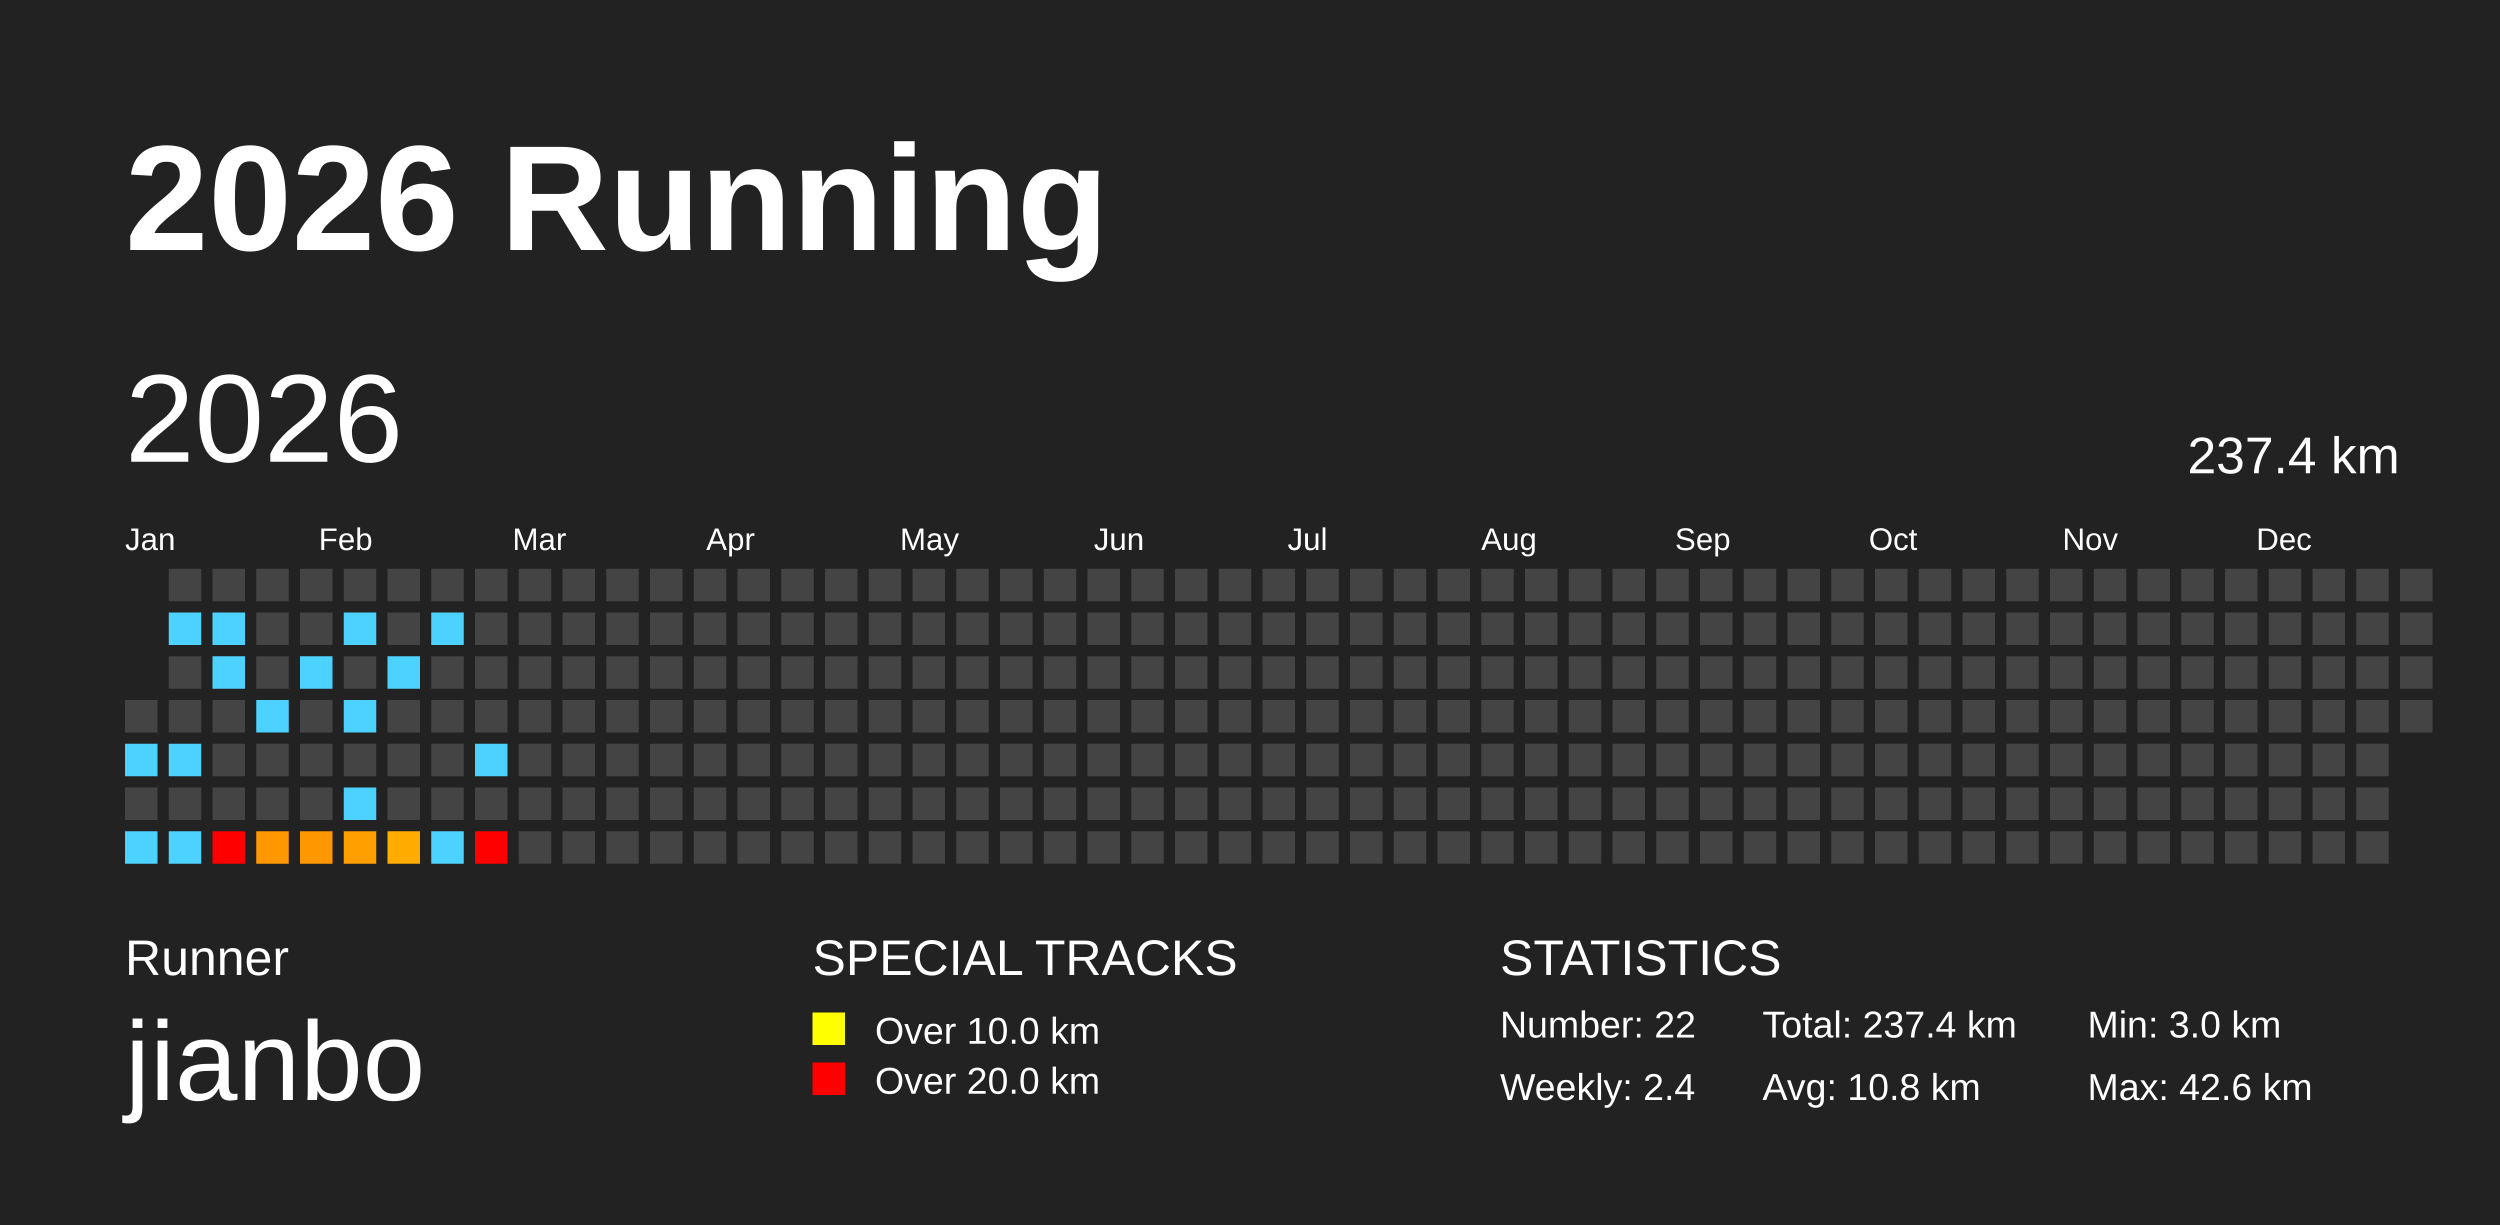
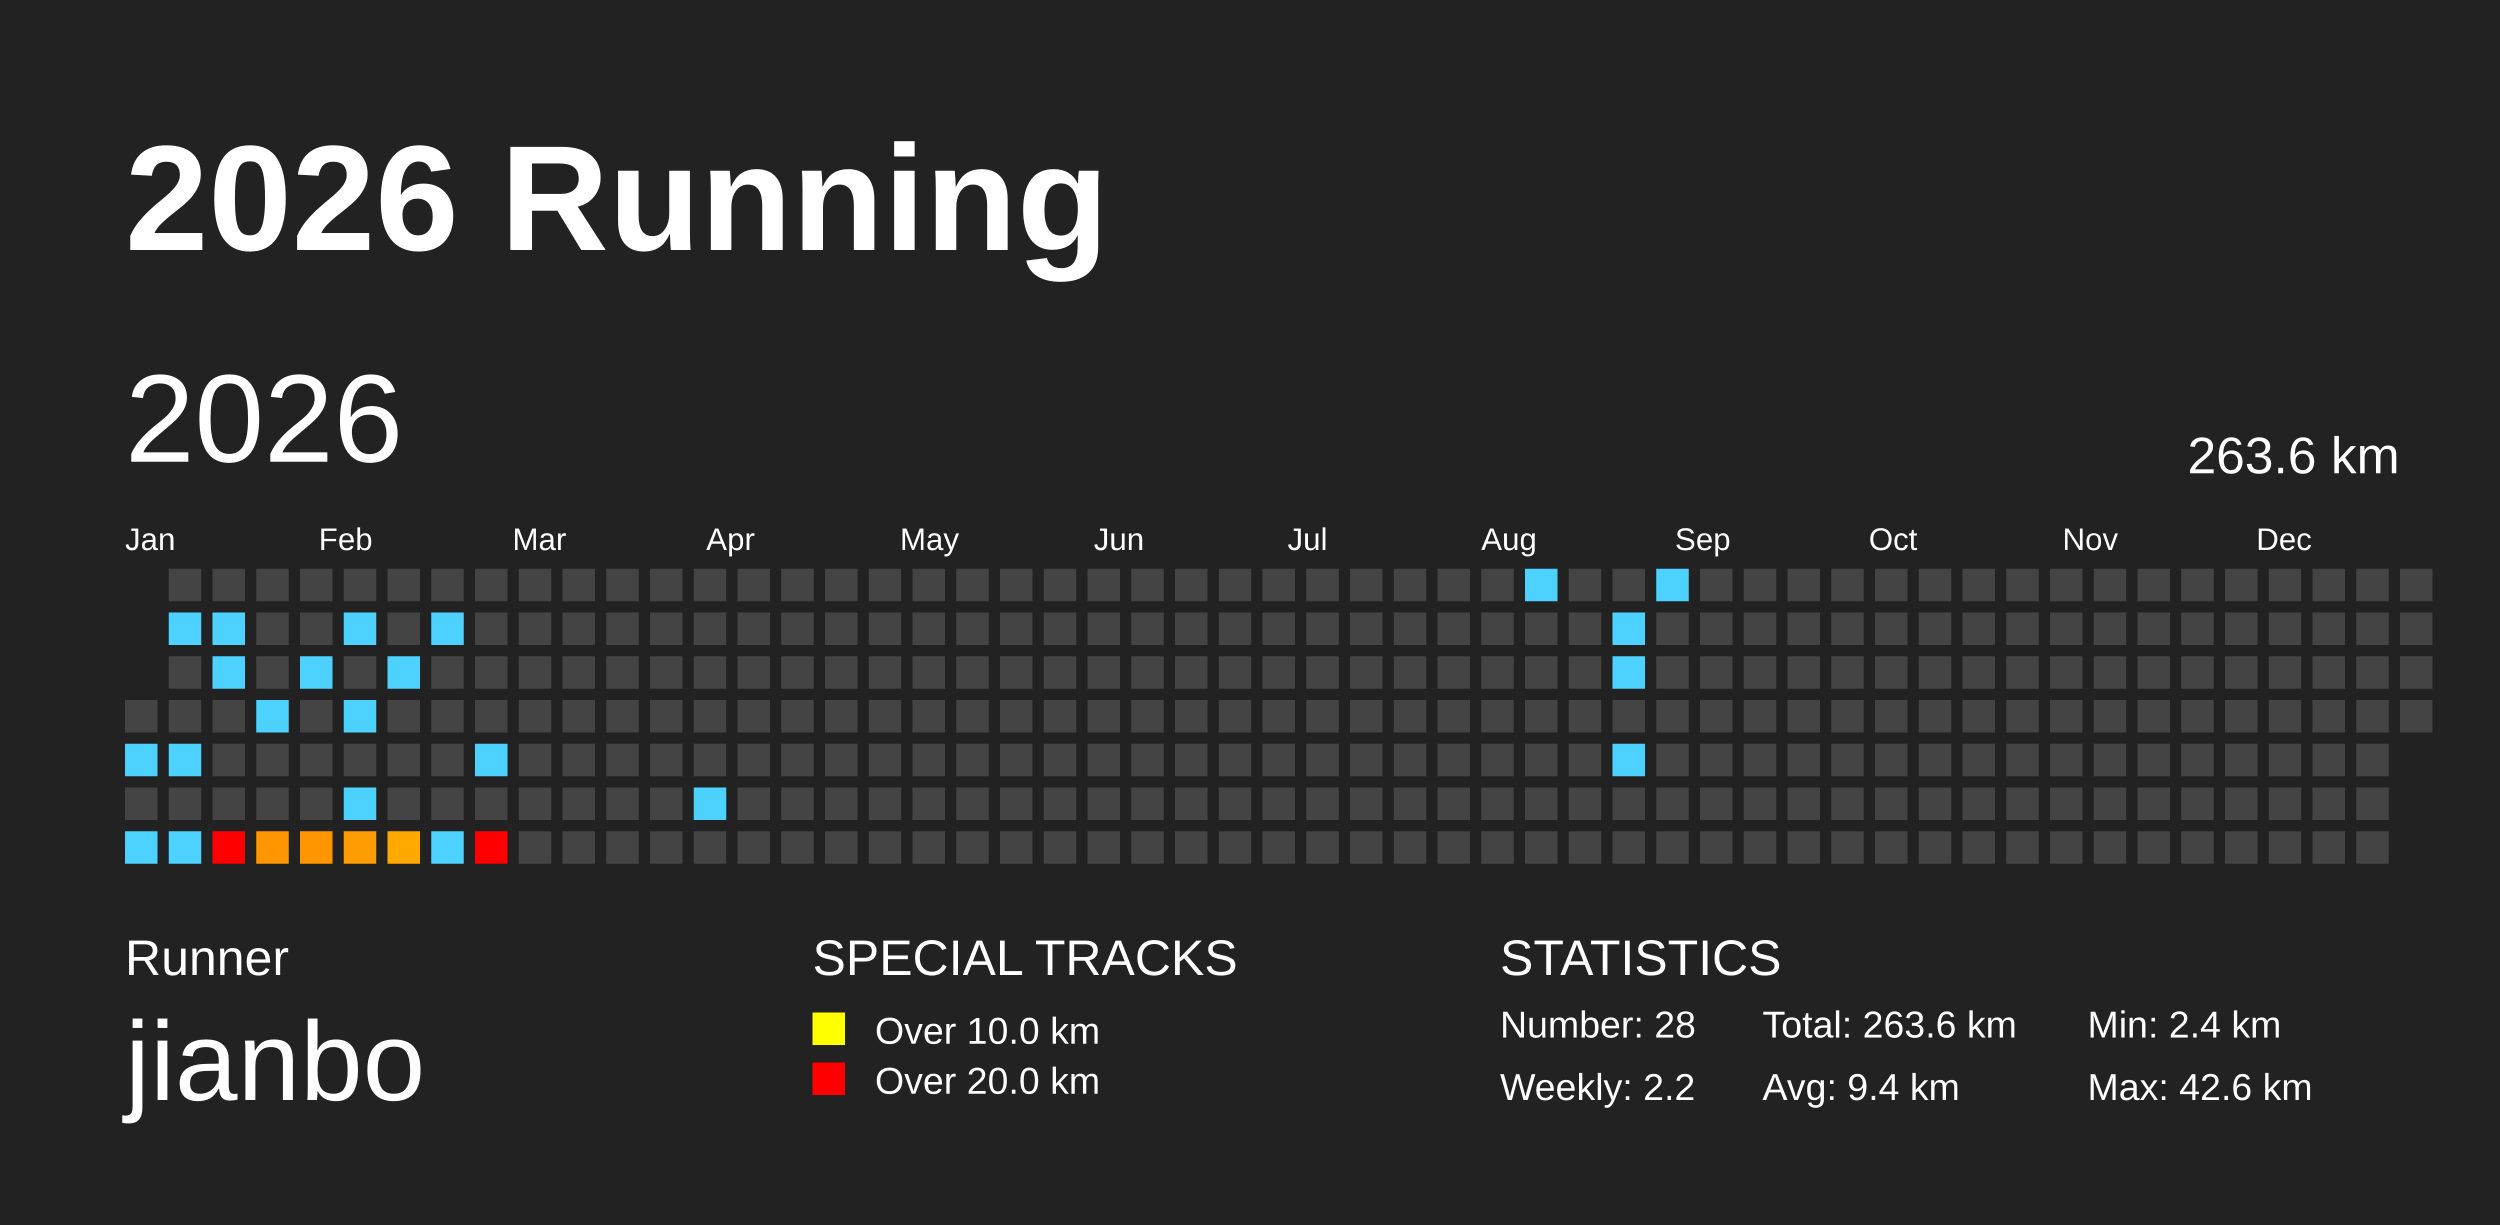
<svg xmlns="http://www.w3.org/2000/svg" baseProfile="full" height="98mm" version="1.1" viewBox="0,0,200,98" width="200mm">
-   <defs />
+   <defs>
+     <pattern height="2" id="indoor-stripe" patternUnits="userSpaceOnUse" width="2">
+       <line stroke="white" stroke-opacity="0.45" stroke-width="0.5" x1="0" x2="2" y1="2" y2="0" />
+     </pattern>
+   </defs>
  <rect fill="#222222" height="98" width="200" x="0" y="0" />
  <text fill="#FFFFFF" style="font-size:12px; font-family:Arial; font-weight:bold;" x="10" y="20">2026 Running</text>
  <text fill="#FFFFFF" style="font-size:4px; font-family:Arial" x="10" y="78">Runner</text>
  <text fill="#FFFFFF" style="font-size:9px; font-family:Arial" x="10" y="88">jianbo</text>
  <text fill="#FFFFFF" style="font-size:4px; font-family:Arial" x="65" y="78">SPECIAL TRACKS</text>
  <rect fill="yellow" height="2.6" width="2.6" x="65" y="81" />
  <text fill="#FFFFFF" style="font-size:3px; font-family:Arial" x="70" y="83.5">Over 10.0 km</text>
  <rect fill="red" height="2.6" width="2.6" x="65" y="85" />
  <text fill="#FFFFFF" style="font-size:3px; font-family:Arial" x="70" y="87.5">Over 20.0 km</text>
  <text fill="#FFFFFF" style="font-size:4px; font-family:Arial" x="120" y="78">STATISTICS</text>
-   <text fill="#FFFFFF" style="font-size:3px; font-family:Arial" x="120" y="83">Number: 22</text>
-   <text fill="#FFFFFF" style="font-size:3px; font-family:Arial" x="120" y="88">Weekly: 2.4</text>
-   <text fill="#FFFFFF" style="font-size:3px; font-family:Arial" x="141" y="83">Total: 237.4 km</text>
-   <text fill="#FFFFFF" style="font-size:3px; font-family:Arial" x="141" y="88">Avg: 10.8 km</text>
-   <text fill="#FFFFFF" style="font-size:3px; font-family:Arial" x="167" y="83">Min: 3.0 km</text>
+   <text fill="#FFFFFF" style="font-size:3px; font-family:Arial" x="120" y="83">Number: 28</text>
+   <text fill="#FFFFFF" style="font-size:3px; font-family:Arial" x="120" y="88">Weekly: 2.2</text>
+   <text fill="#FFFFFF" style="font-size:3px; font-family:Arial" x="141" y="83">Total: 263.6 km</text>
+   <text fill="#FFFFFF" style="font-size:3px; font-family:Arial" x="141" y="88">Avg: 9.4 km</text>
+   <text fill="#FFFFFF" style="font-size:3px; font-family:Arial" x="167" y="83">Min: 2.4 km</text>
  <text fill="#FFFFFF" style="font-size:3px; font-family:Arial" x="167" y="88">Max: 42.6 km</text>
  <text dominant-baseline="hanging" fill="#FFFFFF" style="font-size:10.0px; font-family:Arial;" x="10" y="30">2026</text>
-   <text dominant-baseline="hanging" fill="#FFFFFF" style="font-size:4.125px; font-family:Arial;" x="175" y="35">237.4 km</text>
+   <text dominant-baseline="hanging" fill="#FFFFFF" style="font-size:4.125px; font-family:Arial;" x="175" y="35">263.6 km</text>
  <text fill="#FFFFFF" style="font-size:2.5px; font-family:Arial" x="10.0" y="44">Jan</text>
  <text fill="#FFFFFF" style="font-size:2.5px; font-family:Arial" x="25.5" y="44">Feb</text>
  <text fill="#FFFFFF" style="font-size:2.5px; font-family:Arial" x="41.0" y="44">Mar</text>
  <text fill="#FFFFFF" style="font-size:2.5px; font-family:Arial" x="56.5" y="44">Apr</text>
  <text fill="#FFFFFF" style="font-size:2.5px; font-family:Arial" x="72.0" y="44">May</text>
  <text fill="#FFFFFF" style="font-size:2.5px; font-family:Arial" x="87.5" y="44">Jun</text>
  <text fill="#FFFFFF" style="font-size:2.5px; font-family:Arial" x="103.0" y="44">Jul</text>
  <text fill="#FFFFFF" style="font-size:2.5px; font-family:Arial" x="118.5" y="44">Aug</text>
  <text fill="#FFFFFF" style="font-size:2.5px; font-family:Arial" x="134.0" y="44">Sep</text>
  <text fill="#FFFFFF" style="font-size:2.5px; font-family:Arial" x="149.5" y="44">Oct</text>
  <text fill="#FFFFFF" style="font-size:2.5px; font-family:Arial" x="165.0" y="44">Nov</text>
  <text fill="#FFFFFF" style="font-size:2.5px; font-family:Arial" x="180.5" y="44">Dec</text>
  <rect fill="#444444" height="2.6" width="2.6" x="10.0" y="56.0" />
  <rect fill="#4dd2ff" height="2.6" width="2.6" x="10.0" y="59.5" />
  <rect fill="#444444" height="2.6" width="2.6" x="10.0" y="63.0" />
  <rect fill="#4dd2ff" height="2.6" width="2.6" x="10.0" y="66.5" />
  <rect fill="#444444" height="2.6" width="2.6" x="13.5" y="45.5" />
  <rect fill="#4dd2ff" height="2.6" width="2.6" x="13.5" y="49.0" />
  <rect fill="#444444" height="2.6" width="2.6" x="13.5" y="52.5" />
  <rect fill="#444444" height="2.6" width="2.6" x="13.5" y="56.0" />
  <rect fill="#4dd2ff" height="2.6" width="2.6" x="13.5" y="59.5" />
  <rect fill="#444444" height="2.6" width="2.6" x="13.5" y="63.0" />
  <rect fill="#4dd2ff" height="2.6" width="2.6" x="13.5" y="66.5" />
  <rect fill="#444444" height="2.6" width="2.6" x="17.0" y="45.5" />
  <rect fill="#4dd2ff" height="2.6" width="2.6" x="17.0" y="49.0" />
  <rect fill="#4dd2ff" height="2.6" width="2.6" x="17.0" y="52.5" />
  <rect fill="#444444" height="2.6" width="2.6" x="17.0" y="56.0" />
  <rect fill="#444444" height="2.6" width="2.6" x="17.0" y="59.5" />
  <rect fill="#444444" height="2.6" width="2.6" x="17.0" y="63.0" />
  <rect fill="red" height="2.6" width="2.6" x="17.0" y="66.5" />
  <rect fill="#444444" height="2.6" width="2.6" x="20.5" y="45.5" />
  <rect fill="#444444" height="2.6" width="2.6" x="20.5" y="49.0" />
  <rect fill="#444444" height="2.6" width="2.6" x="20.5" y="52.5" />
  <rect fill="#4dd2ff" height="2.6" width="2.6" x="20.5" y="56.0" />
  <rect fill="#444444" height="2.6" width="2.6" x="20.5" y="59.5" />
  <rect fill="#444444" height="2.6" width="2.6" x="20.5" y="63.0" />
-   <rect fill="#ff9800" height="2.6" width="2.6" x="20.5" y="66.5" />
+   <rect fill="#ff9600" height="2.6" width="2.6" x="20.5" y="66.5" />
  <rect fill="#444444" height="2.6" width="2.6" x="24.0" y="45.5" />
  <rect fill="#444444" height="2.6" width="2.6" x="24.0" y="49.0" />
  <rect fill="#4dd2ff" height="2.6" width="2.6" x="24.0" y="52.5" />
  <rect fill="#444444" height="2.6" width="2.6" x="24.0" y="56.0" />
  <rect fill="#444444" height="2.6" width="2.6" x="24.0" y="59.5" />
  <rect fill="#444444" height="2.6" width="2.6" x="24.0" y="63.0" />
-   <rect fill="#ff9800" height="2.6" width="2.6" x="24.0" y="66.5" />
+   <rect fill="#ff9600" height="2.6" width="2.6" x="24.0" y="66.5" />
  <rect fill="#444444" height="2.6" width="2.6" x="27.5" y="45.5" />
  <rect fill="#4dd2ff" height="2.6" width="2.6" x="27.5" y="49.0" />
  <rect fill="#444444" height="2.6" width="2.6" x="27.5" y="52.5" />
  <rect fill="#4dd2ff" height="2.6" width="2.6" x="27.5" y="56.0" />
  <rect fill="#444444" height="2.6" width="2.6" x="27.5" y="59.5" />
  <rect fill="#4dd2ff" height="2.6" width="2.6" x="27.5" y="63.0" />
-   <rect fill="#ff9f00" height="2.6" width="2.6" x="27.5" y="66.5" />
+   <rect fill="#ff9c00" height="2.6" width="2.6" x="27.5" y="66.5" />
  <rect fill="#444444" height="2.6" width="2.6" x="31.0" y="45.5" />
  <rect fill="#444444" height="2.6" width="2.6" x="31.0" y="49.0" />
  <rect fill="#4dd2ff" height="2.6" width="2.6" x="31.0" y="52.5" />
  <rect fill="#444444" height="2.6" width="2.6" x="31.0" y="56.0" />
  <rect fill="#444444" height="2.6" width="2.6" x="31.0" y="59.5" />
  <rect fill="#444444" height="2.6" width="2.6" x="31.0" y="63.0" />
-   <rect fill="#ffab00" height="2.6" width="2.6" x="31.0" y="66.5" />
+   <rect fill="#ffa900" height="2.6" width="2.6" x="31.0" y="66.5" />
  <rect fill="#444444" height="2.6" width="2.6" x="34.5" y="45.5" />
  <rect fill="#4dd2ff" height="2.6" width="2.6" x="34.5" y="49.0" />
  <rect fill="#444444" height="2.6" width="2.6" x="34.5" y="52.5" />
  <rect fill="#444444" height="2.6" width="2.6" x="34.5" y="56.0" />
  <rect fill="#444444" height="2.6" width="2.6" x="34.5" y="59.5" />
  <rect fill="#444444" height="2.6" width="2.6" x="34.5" y="63.0" />
  <rect fill="#4dd2ff" height="2.6" width="2.6" x="34.5" y="66.5" />
  <rect fill="#444444" height="2.6" width="2.6" x="38.0" y="45.5" />
  <rect fill="#444444" height="2.6" width="2.6" x="38.0" y="49.0" />
  <rect fill="#444444" height="2.6" width="2.6" x="38.0" y="52.5" />
  <rect fill="#444444" height="2.6" width="2.6" x="38.0" y="56.0" />
  <rect fill="#4dd2ff" height="2.6" width="2.6" x="38.0" y="59.5" />
  <rect fill="#444444" height="2.6" width="2.6" x="38.0" y="63.0" />
  <rect fill="red" height="2.6" width="2.6" x="38.0" y="66.5" />
  <rect fill="#444444" height="2.6" width="2.6" x="41.5" y="45.5" />
  <rect fill="#444444" height="2.6" width="2.6" x="41.5" y="49.0" />
  <rect fill="#444444" height="2.6" width="2.6" x="41.5" y="52.5" />
  <rect fill="#444444" height="2.6" width="2.6" x="41.5" y="56.0" />
  <rect fill="#444444" height="2.6" width="2.6" x="41.5" y="59.5" />
  <rect fill="#444444" height="2.6" width="2.6" x="41.5" y="63.0" />
  <rect fill="#444444" height="2.6" width="2.6" x="41.5" y="66.5" />
  <rect fill="#444444" height="2.6" width="2.6" x="45.0" y="45.5" />
  <rect fill="#444444" height="2.6" width="2.6" x="45.0" y="49.0" />
  <rect fill="#444444" height="2.6" width="2.6" x="45.0" y="52.5" />
  <rect fill="#444444" height="2.6" width="2.6" x="45.0" y="56.0" />
  <rect fill="#444444" height="2.6" width="2.6" x="45.0" y="59.5" />
  <rect fill="#444444" height="2.6" width="2.6" x="45.0" y="63.0" />
  <rect fill="#444444" height="2.6" width="2.6" x="45.0" y="66.5" />
  <rect fill="#444444" height="2.6" width="2.6" x="48.5" y="45.5" />
  <rect fill="#444444" height="2.6" width="2.6" x="48.5" y="49.0" />
  <rect fill="#444444" height="2.6" width="2.6" x="48.5" y="52.5" />
  <rect fill="#444444" height="2.6" width="2.6" x="48.5" y="56.0" />
  <rect fill="#444444" height="2.6" width="2.6" x="48.5" y="59.5" />
  <rect fill="#444444" height="2.6" width="2.6" x="48.5" y="63.0" />
  <rect fill="#444444" height="2.6" width="2.6" x="48.5" y="66.5" />
  <rect fill="#444444" height="2.6" width="2.6" x="52.0" y="45.5" />
  <rect fill="#444444" height="2.6" width="2.6" x="52.0" y="49.0" />
  <rect fill="#444444" height="2.6" width="2.6" x="52.0" y="52.5" />
  <rect fill="#444444" height="2.6" width="2.6" x="52.0" y="56.0" />
  <rect fill="#444444" height="2.6" width="2.6" x="52.0" y="59.5" />
  <rect fill="#444444" height="2.6" width="2.6" x="52.0" y="63.0" />
  <rect fill="#444444" height="2.6" width="2.6" x="52.0" y="66.5" />
  <rect fill="#444444" height="2.6" width="2.6" x="55.5" y="45.5" />
  <rect fill="#444444" height="2.6" width="2.6" x="55.5" y="49.0" />
  <rect fill="#444444" height="2.6" width="2.6" x="55.5" y="52.5" />
  <rect fill="#444444" height="2.6" width="2.6" x="55.5" y="56.0" />
  <rect fill="#444444" height="2.6" width="2.6" x="55.5" y="59.5" />
-   <rect fill="#444444" height="2.6" width="2.6" x="55.5" y="63.0" />
+   <rect fill="#4dd2ff" height="2.6" width="2.6" x="55.5" y="63.0" />
  <rect fill="#444444" height="2.6" width="2.6" x="55.5" y="66.5" />
  <rect fill="#444444" height="2.6" width="2.6" x="59.0" y="45.5" />
  <rect fill="#444444" height="2.6" width="2.6" x="59.0" y="49.0" />
  <rect fill="#444444" height="2.6" width="2.6" x="59.0" y="52.5" />
  <rect fill="#444444" height="2.6" width="2.6" x="59.0" y="56.0" />
  <rect fill="#444444" height="2.6" width="2.6" x="59.0" y="59.5" />
  <rect fill="#444444" height="2.6" width="2.6" x="59.0" y="63.0" />
  <rect fill="#444444" height="2.6" width="2.6" x="59.0" y="66.5" />
  <rect fill="#444444" height="2.6" width="2.6" x="62.5" y="45.5" />
  <rect fill="#444444" height="2.6" width="2.6" x="62.5" y="49.0" />
  <rect fill="#444444" height="2.6" width="2.6" x="62.5" y="52.5" />
  <rect fill="#444444" height="2.6" width="2.6" x="62.5" y="56.0" />
  <rect fill="#444444" height="2.6" width="2.6" x="62.5" y="59.5" />
  <rect fill="#444444" height="2.6" width="2.6" x="62.5" y="63.0" />
  <rect fill="#444444" height="2.6" width="2.6" x="62.5" y="66.5" />
  <rect fill="#444444" height="2.6" width="2.6" x="66.0" y="45.5" />
  <rect fill="#444444" height="2.6" width="2.6" x="66.0" y="49.0" />
  <rect fill="#444444" height="2.6" width="2.6" x="66.0" y="52.5" />
  <rect fill="#444444" height="2.6" width="2.6" x="66.0" y="56.0" />
  <rect fill="#444444" height="2.6" width="2.6" x="66.0" y="59.5" />
  <rect fill="#444444" height="2.6" width="2.6" x="66.0" y="63.0" />
  <rect fill="#444444" height="2.6" width="2.6" x="66.0" y="66.5" />
  <rect fill="#444444" height="2.6" width="2.6" x="69.5" y="45.5" />
  <rect fill="#444444" height="2.6" width="2.6" x="69.5" y="49.0" />
  <rect fill="#444444" height="2.6" width="2.6" x="69.5" y="52.5" />
  <rect fill="#444444" height="2.6" width="2.6" x="69.5" y="56.0" />
  <rect fill="#444444" height="2.6" width="2.6" x="69.5" y="59.5" />
  <rect fill="#444444" height="2.6" width="2.6" x="69.5" y="63.0" />
  <rect fill="#444444" height="2.6" width="2.6" x="69.5" y="66.5" />
  <rect fill="#444444" height="2.6" width="2.6" x="73.0" y="45.5" />
  <rect fill="#444444" height="2.6" width="2.6" x="73.0" y="49.0" />
  <rect fill="#444444" height="2.6" width="2.6" x="73.0" y="52.5" />
  <rect fill="#444444" height="2.6" width="2.6" x="73.0" y="56.0" />
  <rect fill="#444444" height="2.6" width="2.6" x="73.0" y="59.5" />
  <rect fill="#444444" height="2.6" width="2.6" x="73.0" y="63.0" />
  <rect fill="#444444" height="2.6" width="2.6" x="73.0" y="66.5" />
  <rect fill="#444444" height="2.6" width="2.6" x="76.5" y="45.5" />
  <rect fill="#444444" height="2.6" width="2.6" x="76.5" y="49.0" />
  <rect fill="#444444" height="2.6" width="2.6" x="76.5" y="52.5" />
  <rect fill="#444444" height="2.6" width="2.6" x="76.5" y="56.0" />
  <rect fill="#444444" height="2.6" width="2.6" x="76.5" y="59.5" />
  <rect fill="#444444" height="2.6" width="2.6" x="76.5" y="63.0" />
  <rect fill="#444444" height="2.6" width="2.6" x="76.5" y="66.5" />
  <rect fill="#444444" height="2.6" width="2.6" x="80.0" y="45.5" />
  <rect fill="#444444" height="2.6" width="2.6" x="80.0" y="49.0" />
  <rect fill="#444444" height="2.6" width="2.6" x="80.0" y="52.5" />
  <rect fill="#444444" height="2.6" width="2.6" x="80.0" y="56.0" />
  <rect fill="#444444" height="2.6" width="2.6" x="80.0" y="59.5" />
  <rect fill="#444444" height="2.6" width="2.6" x="80.0" y="63.0" />
  <rect fill="#444444" height="2.6" width="2.6" x="80.0" y="66.5" />
  <rect fill="#444444" height="2.6" width="2.6" x="83.5" y="45.5" />
  <rect fill="#444444" height="2.6" width="2.6" x="83.5" y="49.0" />
  <rect fill="#444444" height="2.6" width="2.6" x="83.5" y="52.5" />
  <rect fill="#444444" height="2.6" width="2.6" x="83.5" y="56.0" />
  <rect fill="#444444" height="2.6" width="2.6" x="83.5" y="59.5" />
  <rect fill="#444444" height="2.6" width="2.6" x="83.5" y="63.0" />
  <rect fill="#444444" height="2.6" width="2.6" x="83.5" y="66.5" />
  <rect fill="#444444" height="2.6" width="2.6" x="87.0" y="45.5" />
  <rect fill="#444444" height="2.6" width="2.6" x="87.0" y="49.0" />
  <rect fill="#444444" height="2.6" width="2.6" x="87.0" y="52.5" />
  <rect fill="#444444" height="2.6" width="2.6" x="87.0" y="56.0" />
  <rect fill="#444444" height="2.6" width="2.6" x="87.0" y="59.5" />
  <rect fill="#444444" height="2.6" width="2.6" x="87.0" y="63.0" />
  <rect fill="#444444" height="2.6" width="2.6" x="87.0" y="66.5" />
  <rect fill="#444444" height="2.6" width="2.6" x="90.5" y="45.5" />
  <rect fill="#444444" height="2.6" width="2.6" x="90.5" y="49.0" />
  <rect fill="#444444" height="2.6" width="2.6" x="90.5" y="52.5" />
  <rect fill="#444444" height="2.6" width="2.6" x="90.5" y="56.0" />
  <rect fill="#444444" height="2.6" width="2.6" x="90.5" y="59.5" />
  <rect fill="#444444" height="2.6" width="2.6" x="90.5" y="63.0" />
  <rect fill="#444444" height="2.6" width="2.6" x="90.5" y="66.5" />
  <rect fill="#444444" height="2.6" width="2.6" x="94.0" y="45.5" />
  <rect fill="#444444" height="2.6" width="2.6" x="94.0" y="49.0" />
  <rect fill="#444444" height="2.6" width="2.6" x="94.0" y="52.5" />
  <rect fill="#444444" height="2.6" width="2.6" x="94.0" y="56.0" />
  <rect fill="#444444" height="2.6" width="2.6" x="94.0" y="59.5" />
  <rect fill="#444444" height="2.6" width="2.6" x="94.0" y="63.0" />
  <rect fill="#444444" height="2.6" width="2.6" x="94.0" y="66.5" />
  <rect fill="#444444" height="2.6" width="2.6" x="97.5" y="45.5" />
  <rect fill="#444444" height="2.6" width="2.6" x="97.5" y="49.0" />
  <rect fill="#444444" height="2.6" width="2.6" x="97.5" y="52.5" />
  <rect fill="#444444" height="2.6" width="2.6" x="97.5" y="56.0" />
  <rect fill="#444444" height="2.6" width="2.6" x="97.5" y="59.5" />
  <rect fill="#444444" height="2.6" width="2.6" x="97.5" y="63.0" />
  <rect fill="#444444" height="2.6" width="2.6" x="97.5" y="66.5" />
  <rect fill="#444444" height="2.6" width="2.6" x="101.0" y="45.5" />
  <rect fill="#444444" height="2.6" width="2.6" x="101.0" y="49.0" />
  <rect fill="#444444" height="2.6" width="2.6" x="101.0" y="52.5" />
  <rect fill="#444444" height="2.6" width="2.6" x="101.0" y="56.0" />
  <rect fill="#444444" height="2.6" width="2.6" x="101.0" y="59.5" />
  <rect fill="#444444" height="2.6" width="2.6" x="101.0" y="63.0" />
  <rect fill="#444444" height="2.6" width="2.6" x="101.0" y="66.5" />
  <rect fill="#444444" height="2.6" width="2.6" x="104.5" y="45.5" />
  <rect fill="#444444" height="2.6" width="2.6" x="104.5" y="49.0" />
  <rect fill="#444444" height="2.6" width="2.6" x="104.5" y="52.5" />
  <rect fill="#444444" height="2.6" width="2.6" x="104.5" y="56.0" />
  <rect fill="#444444" height="2.6" width="2.6" x="104.5" y="59.5" />
  <rect fill="#444444" height="2.6" width="2.6" x="104.5" y="63.0" />
  <rect fill="#444444" height="2.6" width="2.6" x="104.5" y="66.5" />
  <rect fill="#444444" height="2.6" width="2.6" x="108.0" y="45.5" />
  <rect fill="#444444" height="2.6" width="2.6" x="108.0" y="49.0" />
  <rect fill="#444444" height="2.6" width="2.6" x="108.0" y="52.5" />
  <rect fill="#444444" height="2.6" width="2.6" x="108.0" y="56.0" />
  <rect fill="#444444" height="2.6" width="2.6" x="108.0" y="59.5" />
  <rect fill="#444444" height="2.6" width="2.6" x="108.0" y="63.0" />
  <rect fill="#444444" height="2.6" width="2.6" x="108.0" y="66.5" />
  <rect fill="#444444" height="2.6" width="2.6" x="111.5" y="45.5" />
  <rect fill="#444444" height="2.6" width="2.6" x="111.5" y="49.0" />
  <rect fill="#444444" height="2.6" width="2.6" x="111.5" y="52.5" />
  <rect fill="#444444" height="2.6" width="2.6" x="111.5" y="56.0" />
  <rect fill="#444444" height="2.6" width="2.6" x="111.5" y="59.5" />
  <rect fill="#444444" height="2.6" width="2.6" x="111.5" y="63.0" />
  <rect fill="#444444" height="2.6" width="2.6" x="111.5" y="66.5" />
  <rect fill="#444444" height="2.6" width="2.6" x="115.0" y="45.5" />
  <rect fill="#444444" height="2.6" width="2.6" x="115.0" y="49.0" />
  <rect fill="#444444" height="2.6" width="2.6" x="115.0" y="52.5" />
  <rect fill="#444444" height="2.6" width="2.6" x="115.0" y="56.0" />
  <rect fill="#444444" height="2.6" width="2.6" x="115.0" y="59.5" />
  <rect fill="#444444" height="2.6" width="2.6" x="115.0" y="63.0" />
  <rect fill="#444444" height="2.6" width="2.6" x="115.0" y="66.5" />
  <rect fill="#444444" height="2.6" width="2.6" x="118.5" y="45.5" />
  <rect fill="#444444" height="2.6" width="2.6" x="118.5" y="49.0" />
  <rect fill="#444444" height="2.6" width="2.6" x="118.5" y="52.5" />
  <rect fill="#444444" height="2.6" width="2.6" x="118.5" y="56.0" />
  <rect fill="#444444" height="2.6" width="2.6" x="118.5" y="59.5" />
  <rect fill="#444444" height="2.6" width="2.6" x="118.5" y="63.0" />
  <rect fill="#444444" height="2.6" width="2.6" x="118.5" y="66.5" />
-   <rect fill="#444444" height="2.6" width="2.6" x="122.0" y="45.5" />
+   <rect fill="#4dd2ff" height="2.6" width="2.6" x="122.0" y="45.5" />
  <rect fill="#444444" height="2.6" width="2.6" x="122.0" y="49.0" />
  <rect fill="#444444" height="2.6" width="2.6" x="122.0" y="52.5" />
  <rect fill="#444444" height="2.6" width="2.6" x="122.0" y="56.0" />
  <rect fill="#444444" height="2.6" width="2.6" x="122.0" y="59.5" />
  <rect fill="#444444" height="2.6" width="2.6" x="122.0" y="63.0" />
  <rect fill="#444444" height="2.6" width="2.6" x="122.0" y="66.5" />
  <rect fill="#444444" height="2.6" width="2.6" x="125.5" y="45.5" />
  <rect fill="#444444" height="2.6" width="2.6" x="125.5" y="49.0" />
  <rect fill="#444444" height="2.6" width="2.6" x="125.5" y="52.5" />
  <rect fill="#444444" height="2.6" width="2.6" x="125.5" y="56.0" />
  <rect fill="#444444" height="2.6" width="2.6" x="125.5" y="59.5" />
  <rect fill="#444444" height="2.6" width="2.6" x="125.5" y="63.0" />
  <rect fill="#444444" height="2.6" width="2.6" x="125.5" y="66.5" />
  <rect fill="#444444" height="2.6" width="2.6" x="129.0" y="45.5" />
-   <rect fill="#444444" height="2.6" width="2.6" x="129.0" y="49.0" />
-   <rect fill="#444444" height="2.6" width="2.6" x="129.0" y="52.5" />
+   <rect fill="#4dd2ff" height="2.6" width="2.6" x="129.0" y="49.0" />
+   <rect fill="#4dd2ff" height="2.6" width="2.6" x="129.0" y="52.5" />
  <rect fill="#444444" height="2.6" width="2.6" x="129.0" y="56.0" />
-   <rect fill="#444444" height="2.6" width="2.6" x="129.0" y="59.5" />
+   <rect fill="#4dd2ff" height="2.6" width="2.6" x="129.0" y="59.5" />
  <rect fill="#444444" height="2.6" width="2.6" x="129.0" y="63.0" />
  <rect fill="#444444" height="2.6" width="2.6" x="129.0" y="66.5" />
-   <rect fill="#444444" height="2.6" width="2.6" x="132.5" y="45.5" />
+   <rect fill="#4dd2ff" height="2.6" width="2.6" x="132.5" y="45.5" />
  <rect fill="#444444" height="2.6" width="2.6" x="132.5" y="49.0" />
  <rect fill="#444444" height="2.6" width="2.6" x="132.5" y="52.5" />
  <rect fill="#444444" height="2.6" width="2.6" x="132.5" y="56.0" />
  <rect fill="#444444" height="2.6" width="2.6" x="132.5" y="59.5" />
  <rect fill="#444444" height="2.6" width="2.6" x="132.5" y="63.0" />
  <rect fill="#444444" height="2.6" width="2.6" x="132.5" y="66.5" />
  <rect fill="#444444" height="2.6" width="2.6" x="136.0" y="45.5" />
  <rect fill="#444444" height="2.6" width="2.6" x="136.0" y="49.0" />
  <rect fill="#444444" height="2.6" width="2.6" x="136.0" y="52.5" />
  <rect fill="#444444" height="2.6" width="2.6" x="136.0" y="56.0" />
  <rect fill="#444444" height="2.6" width="2.6" x="136.0" y="59.5" />
  <rect fill="#444444" height="2.6" width="2.6" x="136.0" y="63.0" />
  <rect fill="#444444" height="2.6" width="2.6" x="136.0" y="66.5" />
  <rect fill="#444444" height="2.6" width="2.6" x="139.5" y="45.5" />
  <rect fill="#444444" height="2.6" width="2.6" x="139.5" y="49.0" />
  <rect fill="#444444" height="2.6" width="2.6" x="139.5" y="52.5" />
  <rect fill="#444444" height="2.6" width="2.6" x="139.5" y="56.0" />
  <rect fill="#444444" height="2.6" width="2.6" x="139.5" y="59.5" />
  <rect fill="#444444" height="2.6" width="2.6" x="139.5" y="63.0" />
  <rect fill="#444444" height="2.6" width="2.6" x="139.5" y="66.5" />
  <rect fill="#444444" height="2.6" width="2.6" x="143.0" y="45.5" />
  <rect fill="#444444" height="2.6" width="2.6" x="143.0" y="49.0" />
  <rect fill="#444444" height="2.6" width="2.6" x="143.0" y="52.5" />
  <rect fill="#444444" height="2.6" width="2.6" x="143.0" y="56.0" />
  <rect fill="#444444" height="2.6" width="2.6" x="143.0" y="59.5" />
  <rect fill="#444444" height="2.6" width="2.6" x="143.0" y="63.0" />
  <rect fill="#444444" height="2.6" width="2.6" x="143.0" y="66.5" />
  <rect fill="#444444" height="2.6" width="2.6" x="146.5" y="45.5" />
  <rect fill="#444444" height="2.6" width="2.6" x="146.5" y="49.0" />
  <rect fill="#444444" height="2.6" width="2.6" x="146.5" y="52.5" />
  <rect fill="#444444" height="2.6" width="2.6" x="146.5" y="56.0" />
  <rect fill="#444444" height="2.6" width="2.6" x="146.5" y="59.5" />
  <rect fill="#444444" height="2.6" width="2.6" x="146.5" y="63.0" />
  <rect fill="#444444" height="2.6" width="2.6" x="146.5" y="66.5" />
  <rect fill="#444444" height="2.6" width="2.6" x="150.0" y="45.5" />
  <rect fill="#444444" height="2.6" width="2.6" x="150.0" y="49.0" />
  <rect fill="#444444" height="2.6" width="2.6" x="150.0" y="52.5" />
  <rect fill="#444444" height="2.6" width="2.6" x="150.0" y="56.0" />
  <rect fill="#444444" height="2.6" width="2.6" x="150.0" y="59.5" />
  <rect fill="#444444" height="2.6" width="2.6" x="150.0" y="63.0" />
  <rect fill="#444444" height="2.6" width="2.6" x="150.0" y="66.5" />
  <rect fill="#444444" height="2.6" width="2.6" x="153.5" y="45.5" />
  <rect fill="#444444" height="2.6" width="2.6" x="153.5" y="49.0" />
  <rect fill="#444444" height="2.6" width="2.6" x="153.5" y="52.5" />
  <rect fill="#444444" height="2.6" width="2.6" x="153.5" y="56.0" />
  <rect fill="#444444" height="2.6" width="2.6" x="153.5" y="59.5" />
  <rect fill="#444444" height="2.6" width="2.6" x="153.5" y="63.0" />
  <rect fill="#444444" height="2.6" width="2.6" x="153.5" y="66.5" />
  <rect fill="#444444" height="2.6" width="2.6" x="157.0" y="45.5" />
  <rect fill="#444444" height="2.6" width="2.6" x="157.0" y="49.0" />
  <rect fill="#444444" height="2.6" width="2.6" x="157.0" y="52.5" />
  <rect fill="#444444" height="2.6" width="2.6" x="157.0" y="56.0" />
  <rect fill="#444444" height="2.6" width="2.6" x="157.0" y="59.5" />
  <rect fill="#444444" height="2.6" width="2.6" x="157.0" y="63.0" />
  <rect fill="#444444" height="2.6" width="2.6" x="157.0" y="66.5" />
  <rect fill="#444444" height="2.6" width="2.6" x="160.5" y="45.5" />
  <rect fill="#444444" height="2.6" width="2.6" x="160.5" y="49.0" />
  <rect fill="#444444" height="2.6" width="2.6" x="160.5" y="52.5" />
  <rect fill="#444444" height="2.6" width="2.6" x="160.5" y="56.0" />
  <rect fill="#444444" height="2.6" width="2.6" x="160.5" y="59.5" />
  <rect fill="#444444" height="2.6" width="2.6" x="160.5" y="63.0" />
  <rect fill="#444444" height="2.6" width="2.6" x="160.5" y="66.5" />
  <rect fill="#444444" height="2.6" width="2.6" x="164.0" y="45.5" />
  <rect fill="#444444" height="2.6" width="2.6" x="164.0" y="49.0" />
  <rect fill="#444444" height="2.6" width="2.6" x="164.0" y="52.5" />
  <rect fill="#444444" height="2.6" width="2.6" x="164.0" y="56.0" />
  <rect fill="#444444" height="2.6" width="2.6" x="164.0" y="59.5" />
  <rect fill="#444444" height="2.6" width="2.6" x="164.0" y="63.0" />
  <rect fill="#444444" height="2.6" width="2.6" x="164.0" y="66.5" />
  <rect fill="#444444" height="2.6" width="2.6" x="167.5" y="45.5" />
  <rect fill="#444444" height="2.6" width="2.6" x="167.5" y="49.0" />
  <rect fill="#444444" height="2.6" width="2.6" x="167.5" y="52.5" />
  <rect fill="#444444" height="2.6" width="2.6" x="167.5" y="56.0" />
  <rect fill="#444444" height="2.6" width="2.6" x="167.5" y="59.5" />
  <rect fill="#444444" height="2.6" width="2.6" x="167.5" y="63.0" />
  <rect fill="#444444" height="2.6" width="2.6" x="167.5" y="66.5" />
  <rect fill="#444444" height="2.6" width="2.6" x="171.0" y="45.5" />
  <rect fill="#444444" height="2.6" width="2.6" x="171.0" y="49.0" />
  <rect fill="#444444" height="2.6" width="2.6" x="171.0" y="52.5" />
  <rect fill="#444444" height="2.6" width="2.6" x="171.0" y="56.0" />
  <rect fill="#444444" height="2.6" width="2.6" x="171.0" y="59.5" />
  <rect fill="#444444" height="2.6" width="2.6" x="171.0" y="63.0" />
  <rect fill="#444444" height="2.6" width="2.6" x="171.0" y="66.5" />
  <rect fill="#444444" height="2.6" width="2.6" x="174.5" y="45.5" />
  <rect fill="#444444" height="2.6" width="2.6" x="174.5" y="49.0" />
  <rect fill="#444444" height="2.6" width="2.6" x="174.5" y="52.5" />
  <rect fill="#444444" height="2.6" width="2.6" x="174.5" y="56.0" />
  <rect fill="#444444" height="2.6" width="2.6" x="174.5" y="59.5" />
  <rect fill="#444444" height="2.6" width="2.6" x="174.5" y="63.0" />
  <rect fill="#444444" height="2.6" width="2.6" x="174.5" y="66.5" />
  <rect fill="#444444" height="2.6" width="2.6" x="178.0" y="45.5" />
  <rect fill="#444444" height="2.6" width="2.6" x="178.0" y="49.0" />
  <rect fill="#444444" height="2.6" width="2.6" x="178.0" y="52.5" />
  <rect fill="#444444" height="2.6" width="2.6" x="178.0" y="56.0" />
  <rect fill="#444444" height="2.6" width="2.6" x="178.0" y="59.5" />
  <rect fill="#444444" height="2.6" width="2.6" x="178.0" y="63.0" />
  <rect fill="#444444" height="2.6" width="2.6" x="178.0" y="66.5" />
  <rect fill="#444444" height="2.6" width="2.6" x="181.5" y="45.5" />
  <rect fill="#444444" height="2.6" width="2.6" x="181.5" y="49.0" />
  <rect fill="#444444" height="2.6" width="2.6" x="181.5" y="52.5" />
  <rect fill="#444444" height="2.6" width="2.6" x="181.5" y="56.0" />
  <rect fill="#444444" height="2.6" width="2.6" x="181.5" y="59.5" />
  <rect fill="#444444" height="2.6" width="2.6" x="181.5" y="63.0" />
  <rect fill="#444444" height="2.6" width="2.6" x="181.5" y="66.5" />
  <rect fill="#444444" height="2.6" width="2.6" x="185.0" y="45.5" />
  <rect fill="#444444" height="2.6" width="2.6" x="185.0" y="49.0" />
  <rect fill="#444444" height="2.6" width="2.6" x="185.0" y="52.5" />
  <rect fill="#444444" height="2.6" width="2.6" x="185.0" y="56.0" />
  <rect fill="#444444" height="2.6" width="2.6" x="185.0" y="59.5" />
  <rect fill="#444444" height="2.6" width="2.6" x="185.0" y="63.0" />
  <rect fill="#444444" height="2.6" width="2.6" x="185.0" y="66.5" />
  <rect fill="#444444" height="2.6" width="2.6" x="188.5" y="45.5" />
  <rect fill="#444444" height="2.6" width="2.6" x="188.5" y="49.0" />
  <rect fill="#444444" height="2.6" width="2.6" x="188.5" y="52.5" />
  <rect fill="#444444" height="2.6" width="2.6" x="188.5" y="56.0" />
  <rect fill="#444444" height="2.6" width="2.6" x="188.5" y="59.5" />
  <rect fill="#444444" height="2.6" width="2.6" x="188.5" y="63.0" />
  <rect fill="#444444" height="2.6" width="2.6" x="188.5" y="66.5" />
  <rect fill="#444444" height="2.6" width="2.6" x="192.0" y="45.5" />
  <rect fill="#444444" height="2.6" width="2.6" x="192.0" y="49.0" />
  <rect fill="#444444" height="2.6" width="2.6" x="192.0" y="52.5" />
  <rect fill="#444444" height="2.6" width="2.6" x="192.0" y="56.0" />
</svg>
